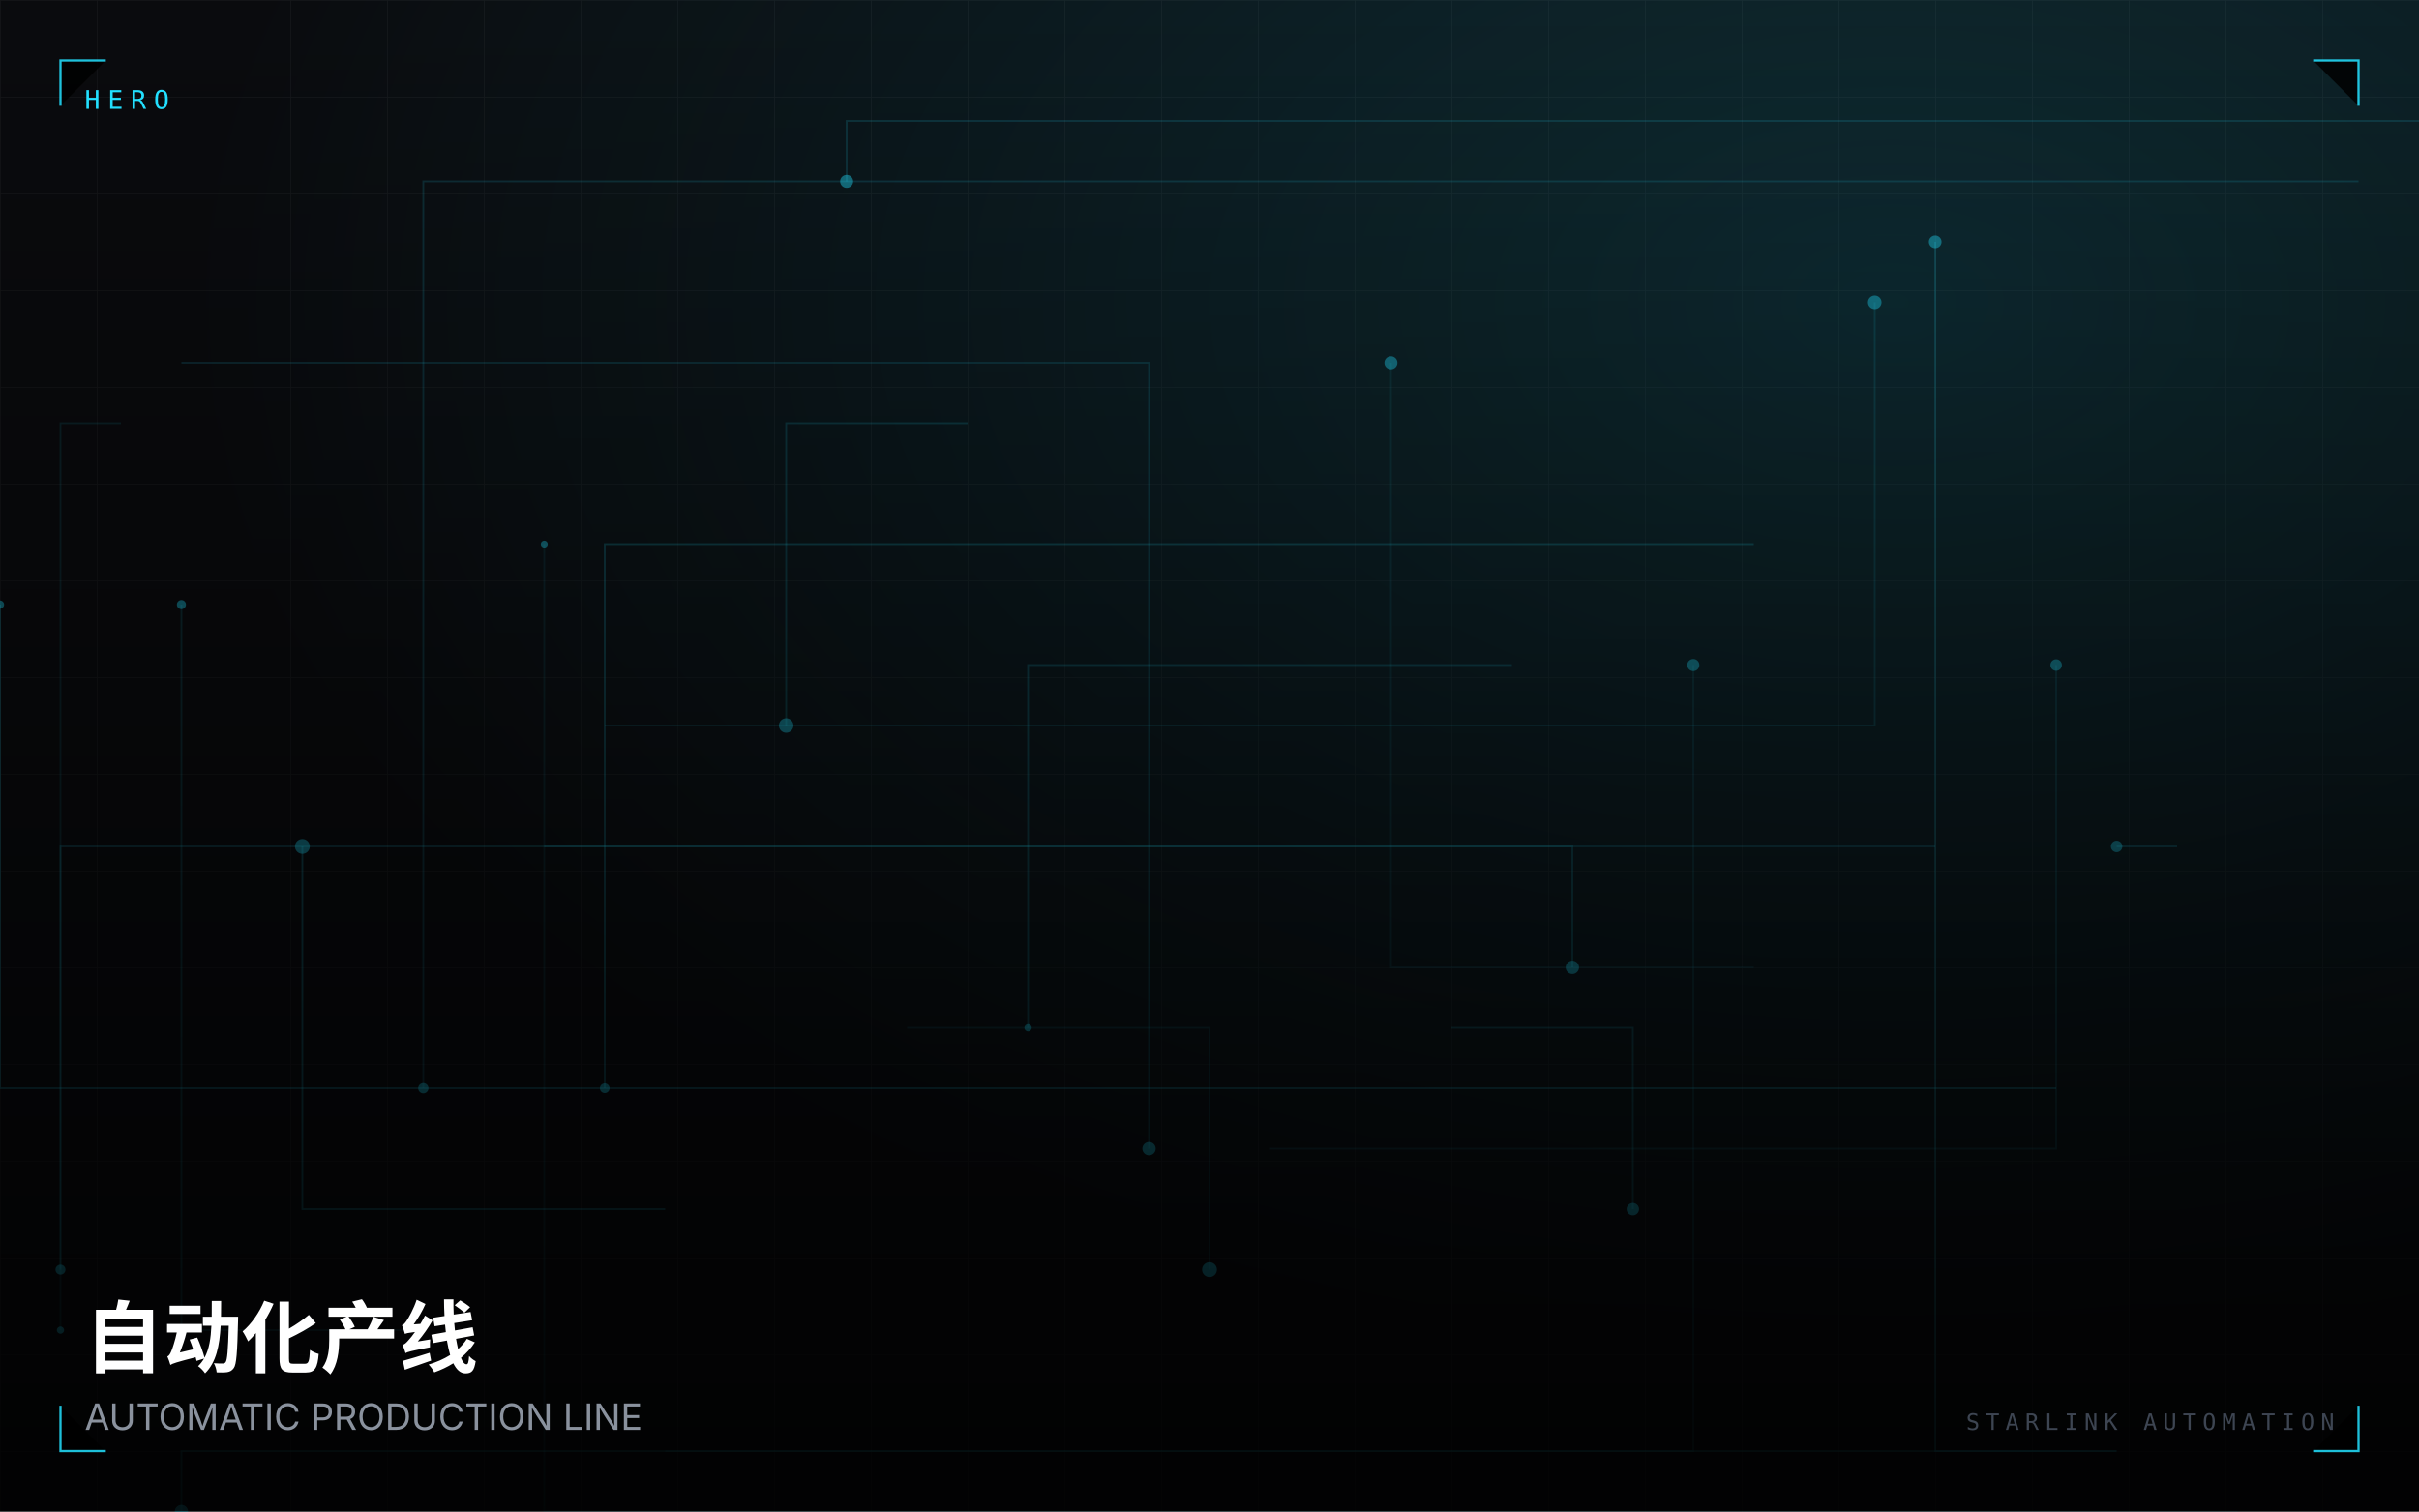
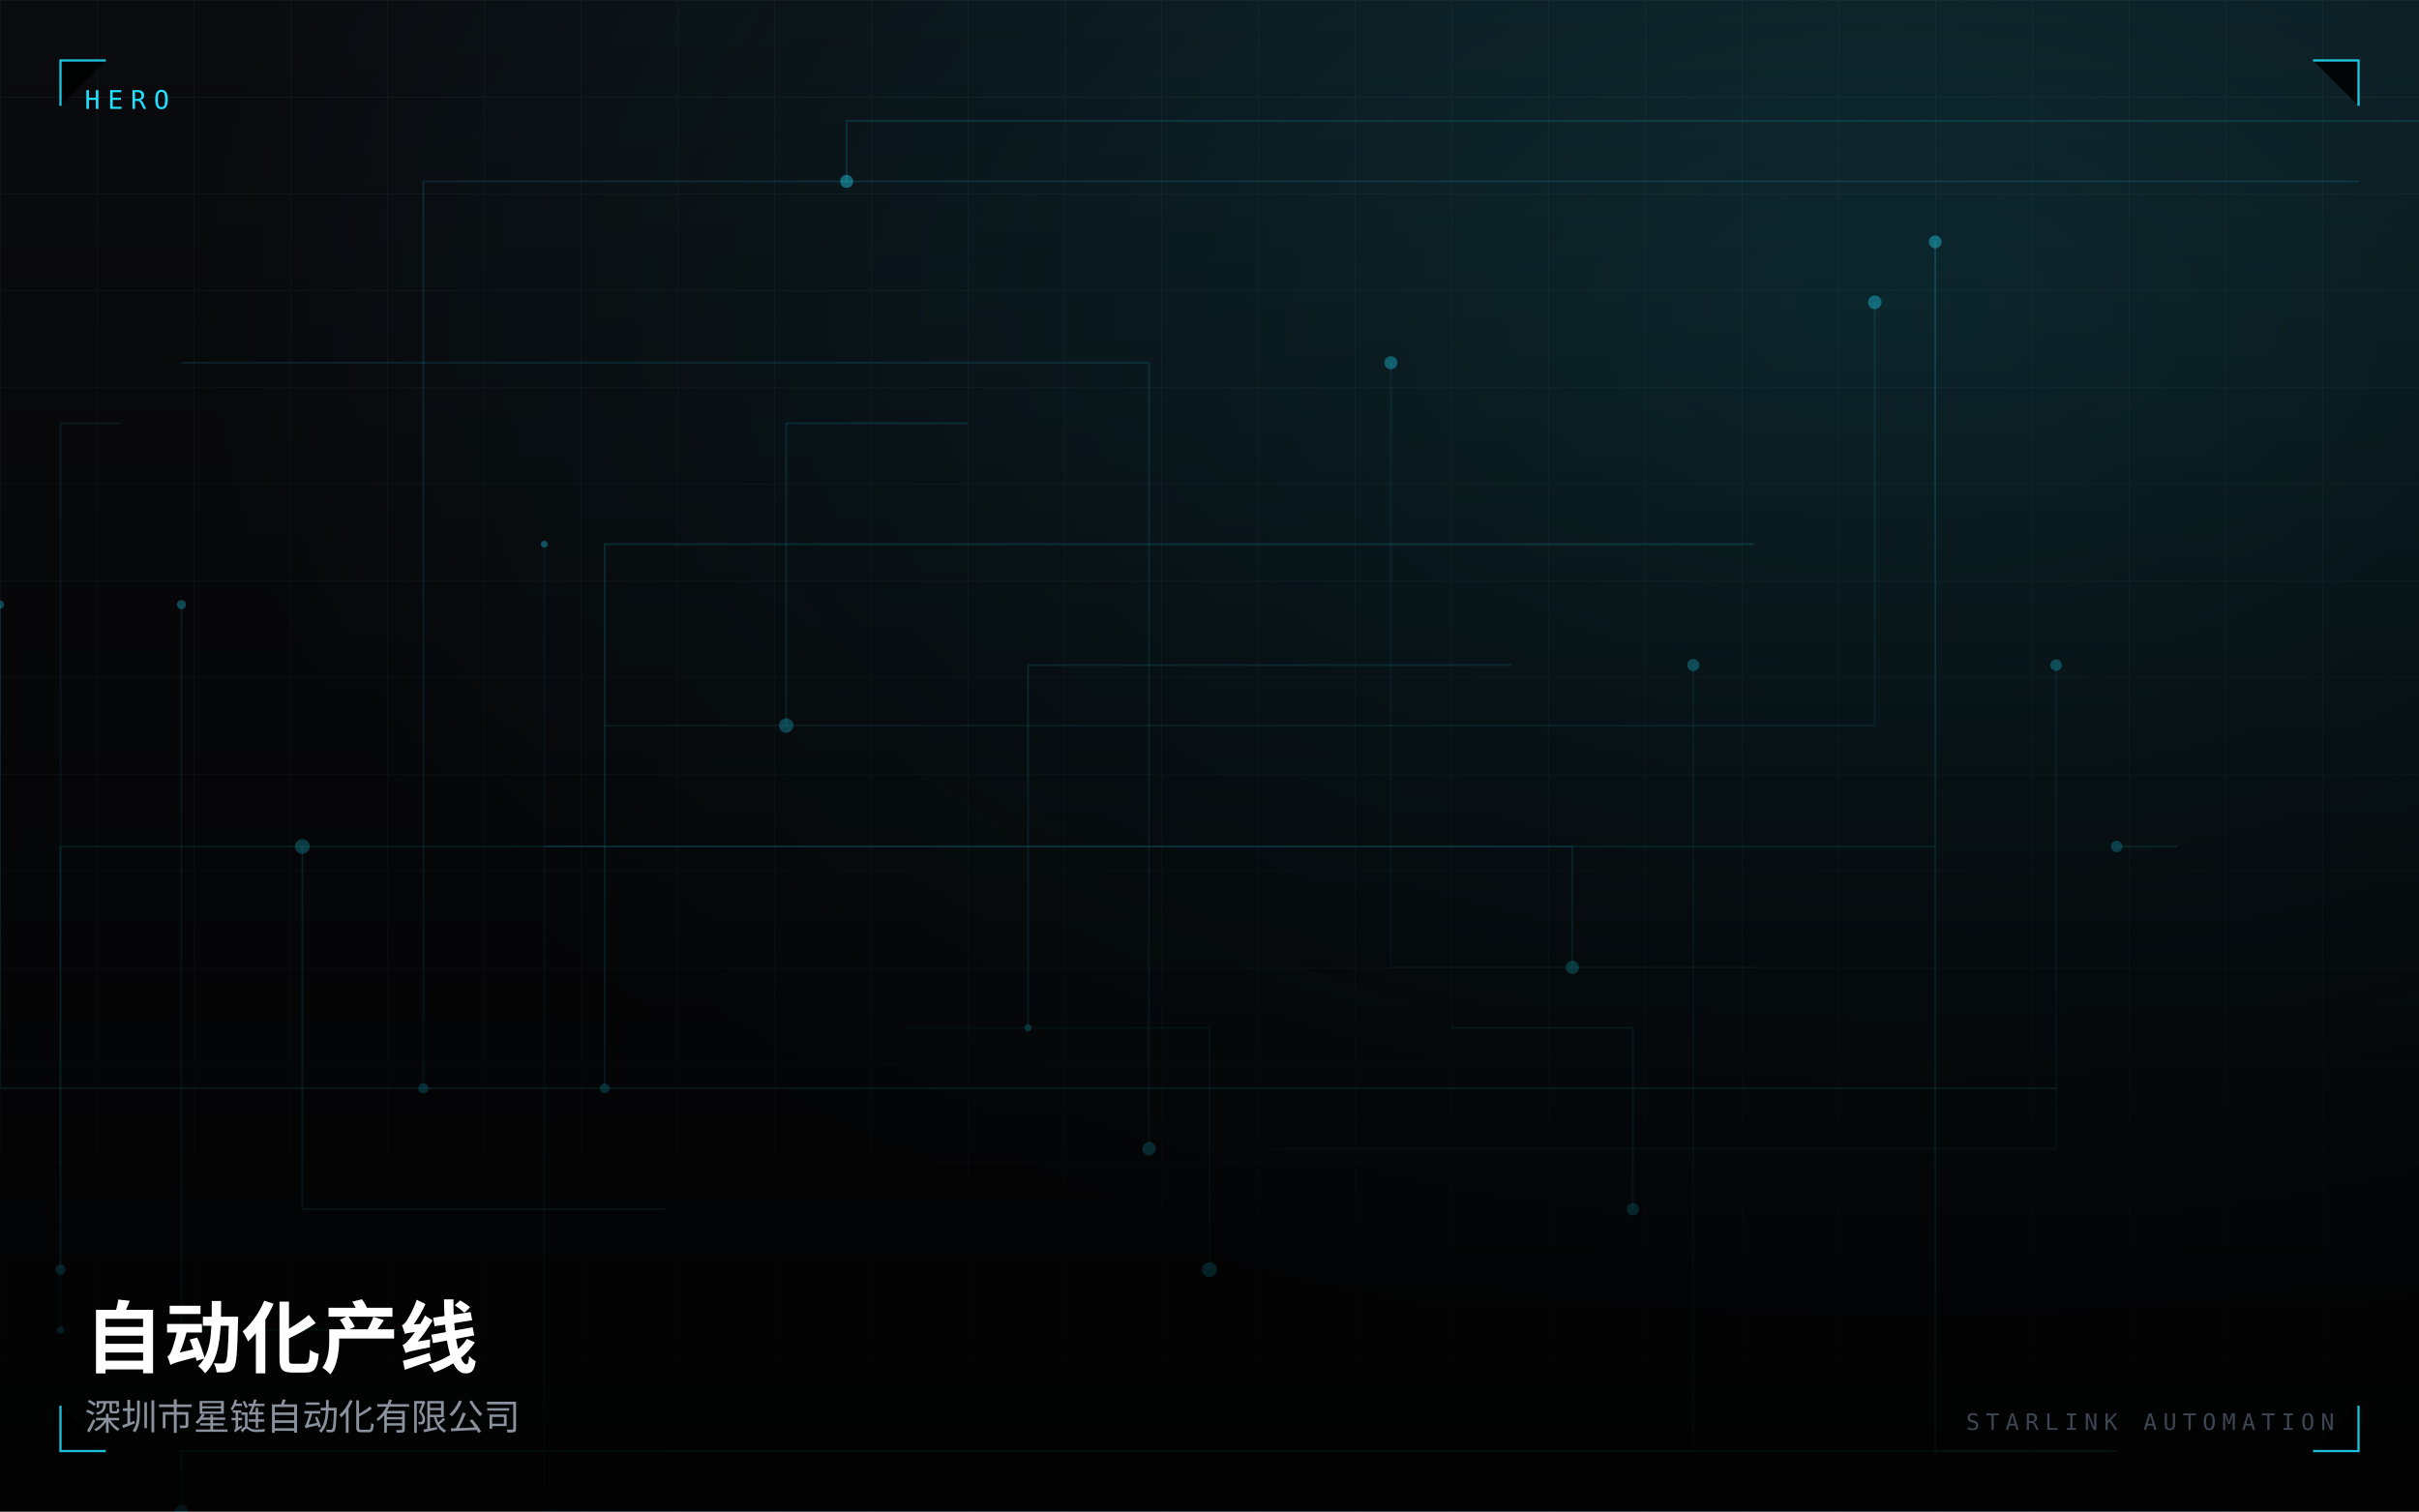
<svg xmlns="http://www.w3.org/2000/svg" width="1600" height="1000" viewBox="0 0 1600 1000" role="img" aria-label="自动化产线">
  <defs>
    <pattern id="g" width="64" height="64" patternUnits="userSpaceOnUse">
      <path d="M64 0H0V64" fill="none" stroke="rgba(255,255,255,0.05)" stroke-width="1" />
    </pattern>
    <linearGradient id="v" x1="0" y1="0" x2="0" y2="1">
      <stop offset="0%" stop-color="#000000" stop-opacity="0" />
      <stop offset="100%" stop-color="#000000" stop-opacity="0.82" />
    </linearGradient>
    <radialGradient id="glow" cx="0.78" cy="0.2" r="0.7">
      <stop offset="0%" stop-color="#22e0ff" stop-opacity="0.16" />
      <stop offset="100%" stop-color="#22e0ff" stop-opacity="0" />
    </radialGradient>
  </defs>
  <rect width="1600" height="1000" fill="#0a0b0e" />
  <rect width="1600" height="1000" fill="url(#g)" />
  <rect width="1600" height="1000" fill="url(#glow)" />
  <path d="M840 760 H1360 V440" fill="none" stroke="rgba(34,224,255,0.12)" stroke-width="1.2" />
  <circle cx="1360" cy="440" r="3.8" fill="rgba(34,224,255,0.45)" />
  <path d="M400 480 H1240 V200" fill="none" stroke="rgba(34,224,255,0.13)" stroke-width="1.2" />
  <circle cx="1240" cy="200" r="4.5" fill="rgba(34,224,255,0.45)" />
  <path d="M1000 440 H680 V680" fill="none" stroke="rgba(34,224,255,0.19)" stroke-width="1.2" />
  <circle cx="680" cy="680" r="2.4" fill="rgba(34,224,255,0.45)" />
  <path d="M600 680 H800 V840" fill="none" stroke="rgba(34,224,255,0.11)" stroke-width="1.2" />
  <circle cx="800" cy="840" r="4.9" fill="rgba(34,224,255,0.45)" />
  <path d="M360 560 H1040 V640" fill="none" stroke="rgba(34,224,255,0.19)" stroke-width="1.2" />
  <circle cx="1040" cy="640" r="4.4" fill="rgba(34,224,255,0.45)" />
  <path d="M1440 560 H1400 V560" fill="none" stroke="rgba(34,224,255,0.20)" stroke-width="1.2" />
  <circle cx="1400" cy="560" r="3.8" fill="rgba(34,224,255,0.45)" />
  <path d="M280 880 H120 V400" fill="none" stroke="rgba(34,224,255,0.14)" stroke-width="1.2" />
  <circle cx="120" cy="400" r="3.0" fill="rgba(34,224,255,0.45)" />
  <path d="M640 280 H520 V480" fill="none" stroke="rgba(34,224,255,0.17)" stroke-width="1.2" />
  <circle cx="520" cy="480" r="4.8" fill="rgba(34,224,255,0.45)" />
  <path d="M1160 640 H920 V240" fill="none" stroke="rgba(34,224,255,0.09)" stroke-width="1.2" />
  <circle cx="920" cy="240" r="4.3" fill="rgba(34,224,255,0.45)" />
  <path d="M1600 80 H560 V120" fill="none" stroke="rgba(34,224,255,0.15)" stroke-width="1.2" />
  <circle cx="560" cy="120" r="4.3" fill="rgba(34,224,255,0.45)" />
  <path d="M1400 960 H1280 V160" fill="none" stroke="rgba(34,224,255,0.19)" stroke-width="1.2" />
  <circle cx="1280" cy="160" r="4.2" fill="rgba(34,224,255,0.45)" />
  <path d="M1480 1000 H360 V360" fill="none" stroke="rgba(34,224,255,0.09)" stroke-width="1.2" />
  <circle cx="360" cy="360" r="2.3" fill="rgba(34,224,255,0.45)" />
  <path d="M120 240 H760 V760" fill="none" stroke="rgba(34,224,255,0.15)" stroke-width="1.2" />
  <circle cx="760" cy="760" r="4.4" fill="rgba(34,224,255,0.45)" />
  <path d="M80 280 H40 V880" fill="none" stroke="rgba(34,224,255,0.11)" stroke-width="1.2" />
  <circle cx="40" cy="880" r="2.4" fill="rgba(34,224,255,0.45)" />
  <path d="M1400 960 H120 V1000" fill="none" stroke="rgba(34,224,255,0.17)" stroke-width="1.2" />
  <circle cx="120" cy="1000" r="4.4" fill="rgba(34,224,255,0.45)" />
  <path d="M1560 120 H280 V720" fill="none" stroke="rgba(34,224,255,0.15)" stroke-width="1.2" />
  <circle cx="280" cy="720" r="3.4" fill="rgba(34,224,255,0.45)" />
  <path d="M440 960 H1120 V440" fill="none" stroke="rgba(34,224,255,0.10)" stroke-width="1.2" />
  <circle cx="1120" cy="440" r="4.0" fill="rgba(34,224,255,0.45)" />
  <path d="M1160 360 H400 V720" fill="none" stroke="rgba(34,224,255,0.21)" stroke-width="1.2" />
  <circle cx="400" cy="720" r="3.2" fill="rgba(34,224,255,0.45)" />
  <path d="M960 680 H1080 V800" fill="none" stroke="rgba(34,224,255,0.18)" stroke-width="1.2" />
  <circle cx="1080" cy="800" r="4.1" fill="rgba(34,224,255,0.45)" />
  <path d="M1360 720 H0 V400" fill="none" stroke="rgba(34,224,255,0.23)" stroke-width="1.2" />
  <circle cx="0" cy="400" r="2.7" fill="rgba(34,224,255,0.45)" />
  <path d="M440 800 H200 V560" fill="none" stroke="rgba(34,224,255,0.22)" stroke-width="1.2" />
  <circle cx="200" cy="560" r="4.9" fill="rgba(34,224,255,0.45)" />
  <path d="M1280 560 H40 V840" fill="none" stroke="rgba(34,224,255,0.18)" stroke-width="1.2" />
  <circle cx="40" cy="840" r="3.3" fill="rgba(34,224,255,0.45)" />
  <rect width="1600" height="1000" fill="url(#v)" />
  <g stroke="#22e0ff" stroke-width="1.5" opacity="0.85">
    <path d="M40 70V40H70" />
    <path d="M1530 40H1560V70" />
    <path d="M40 930V960H70" />
    <path d="M1530 960H1560V930" />
  </g>
  <text x="56" y="72" font-family="ui-monospace,SFMono-Regular,Menlo,monospace" font-size="17" letter-spacing="5" fill="#22e0ff">HERO</text>
  <text x="56" y="904" font-family="-apple-system,'PingFang SC','Microsoft YaHei',sans-serif" font-size="52" font-weight="600" fill="#ffffff">自动化产线</text>
-   <text x="56" y="946" font-family="-apple-system,'PingFang SC','Microsoft YaHei',sans-serif" font-size="24" fill="#8a929e">AUTOMATIC PRODUCTION LINE</text>
+   <text x="56" y="946" font-family="-apple-system,'PingFang SC','Microsoft YaHei',sans-serif" font-size="24" fill="#8a929e">深圳市星链自动化有限公司</text>
  <text x="1544" y="946" text-anchor="end" font-family="ui-monospace,SFMono-Regular,Menlo,monospace" font-size="15" letter-spacing="4" fill="#3d4552">STARLINK AUTOMATION</text>
</svg>
